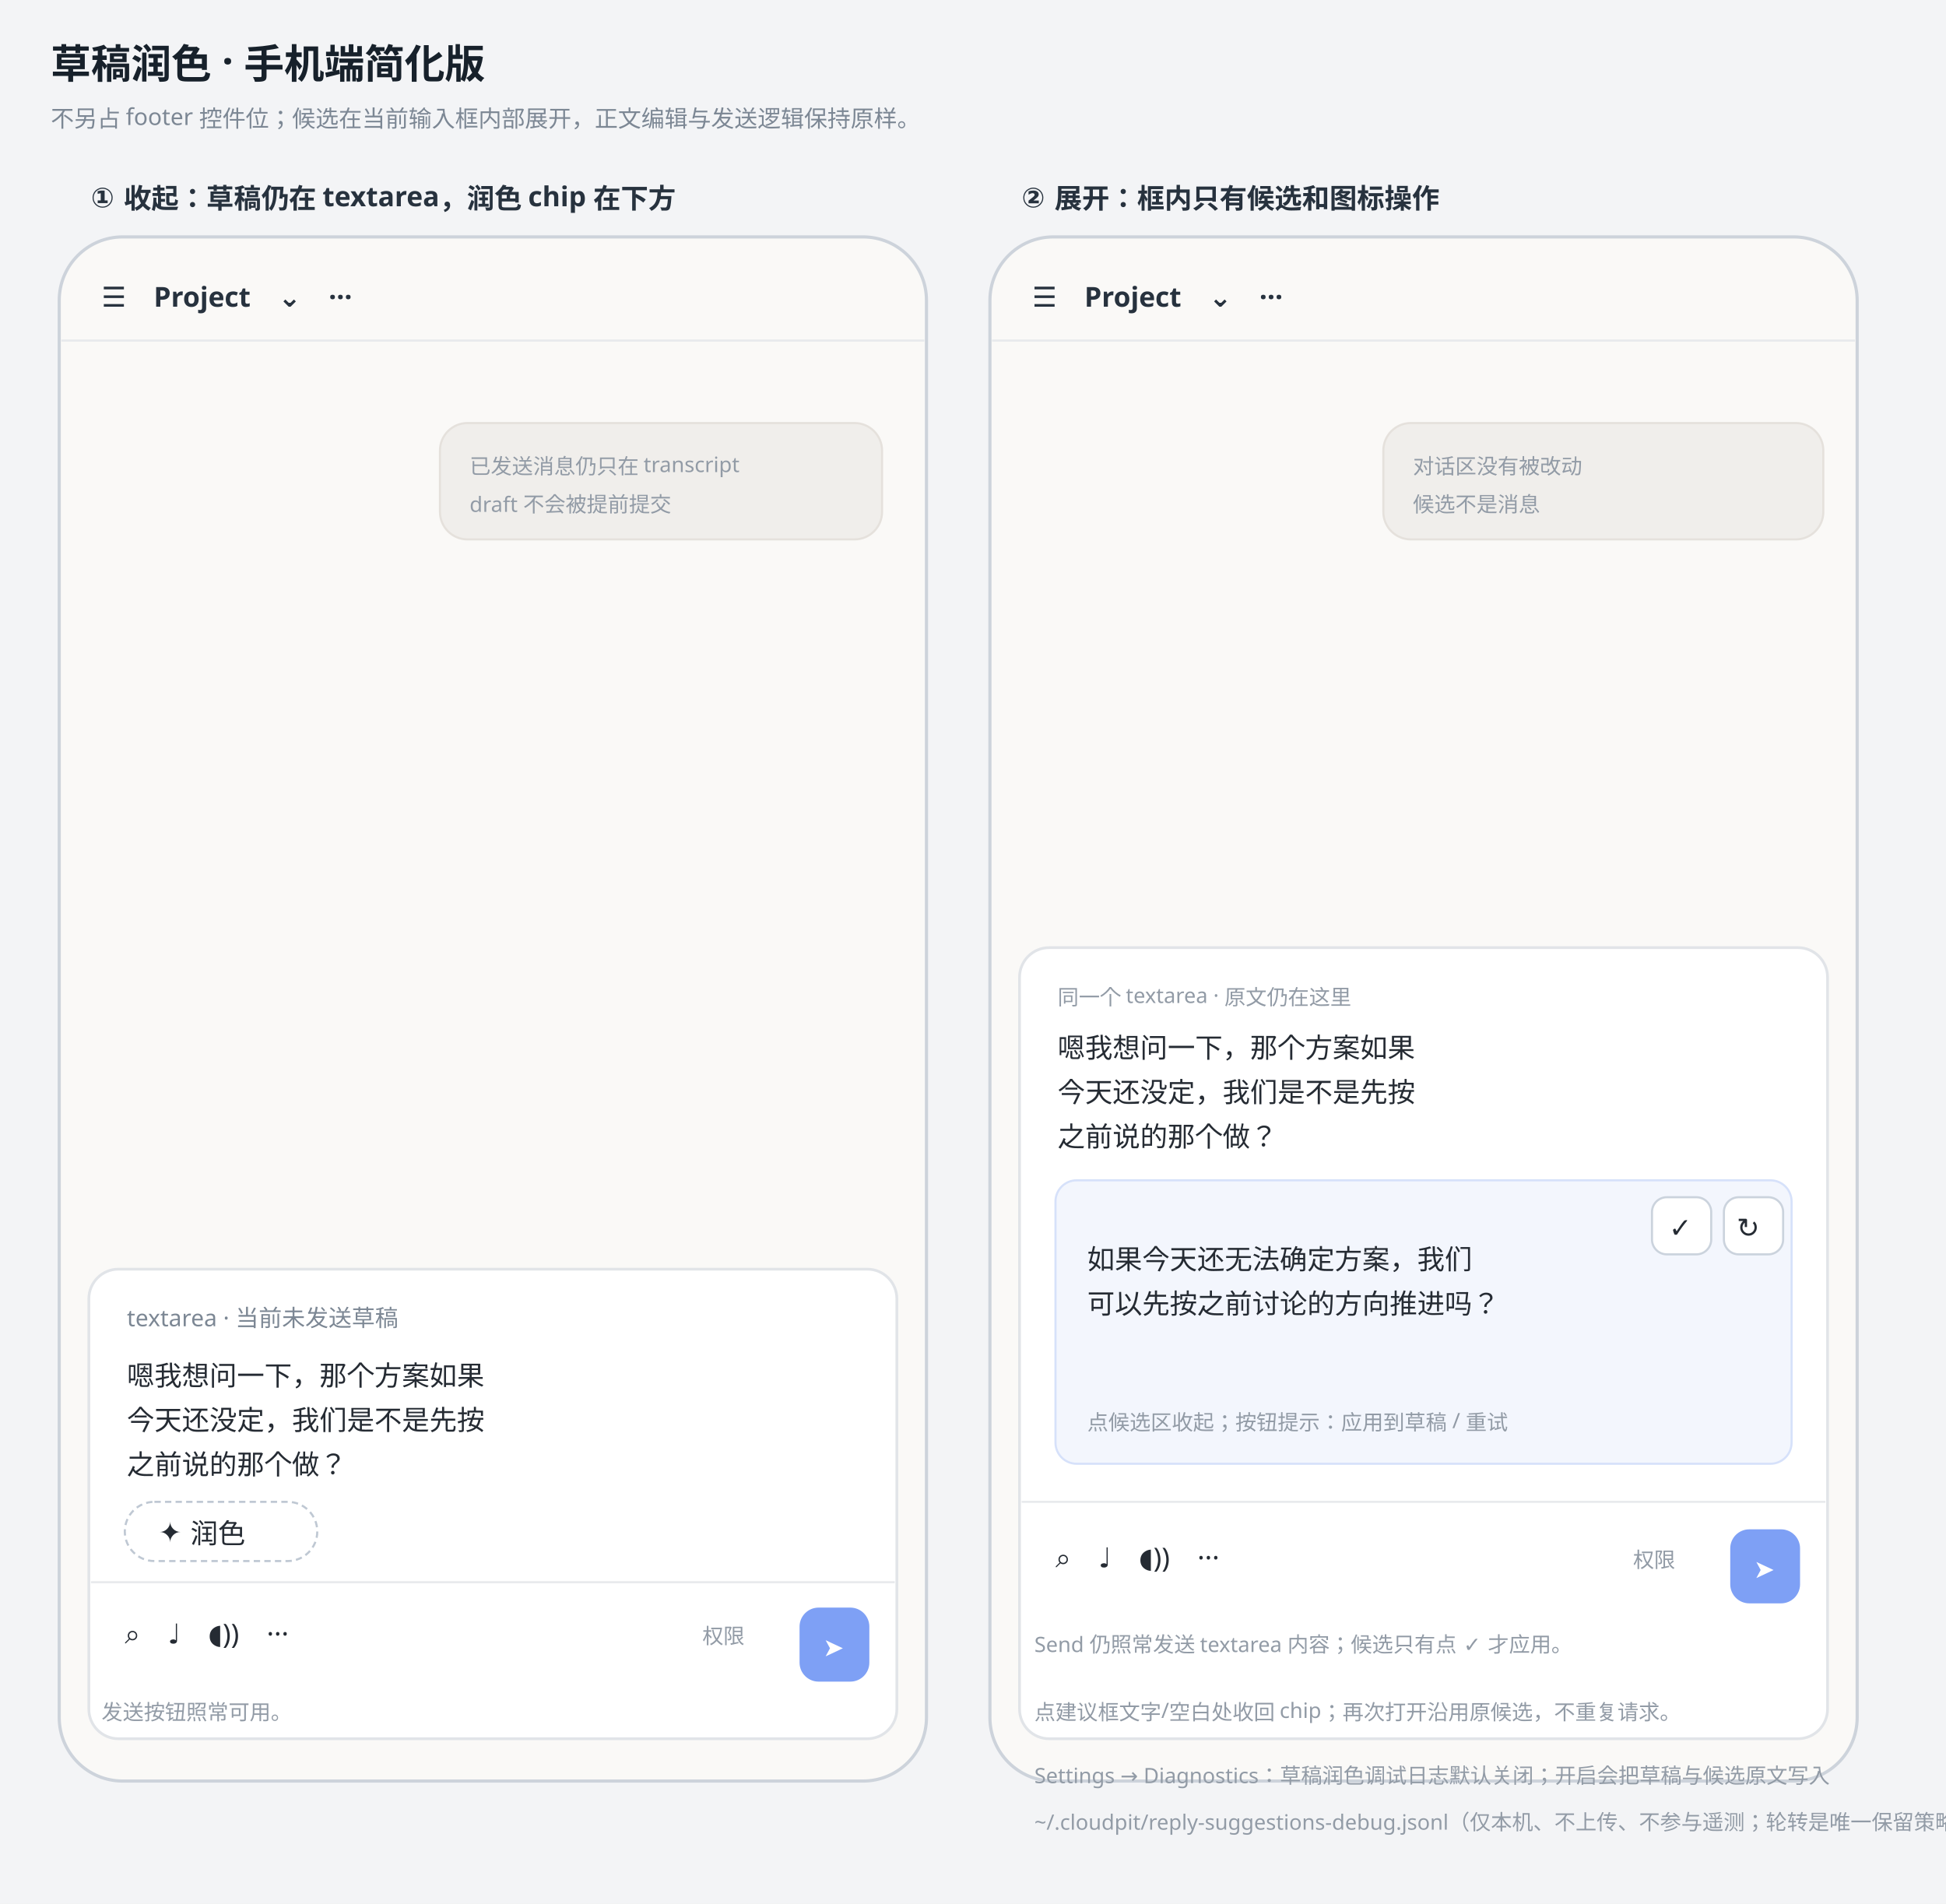
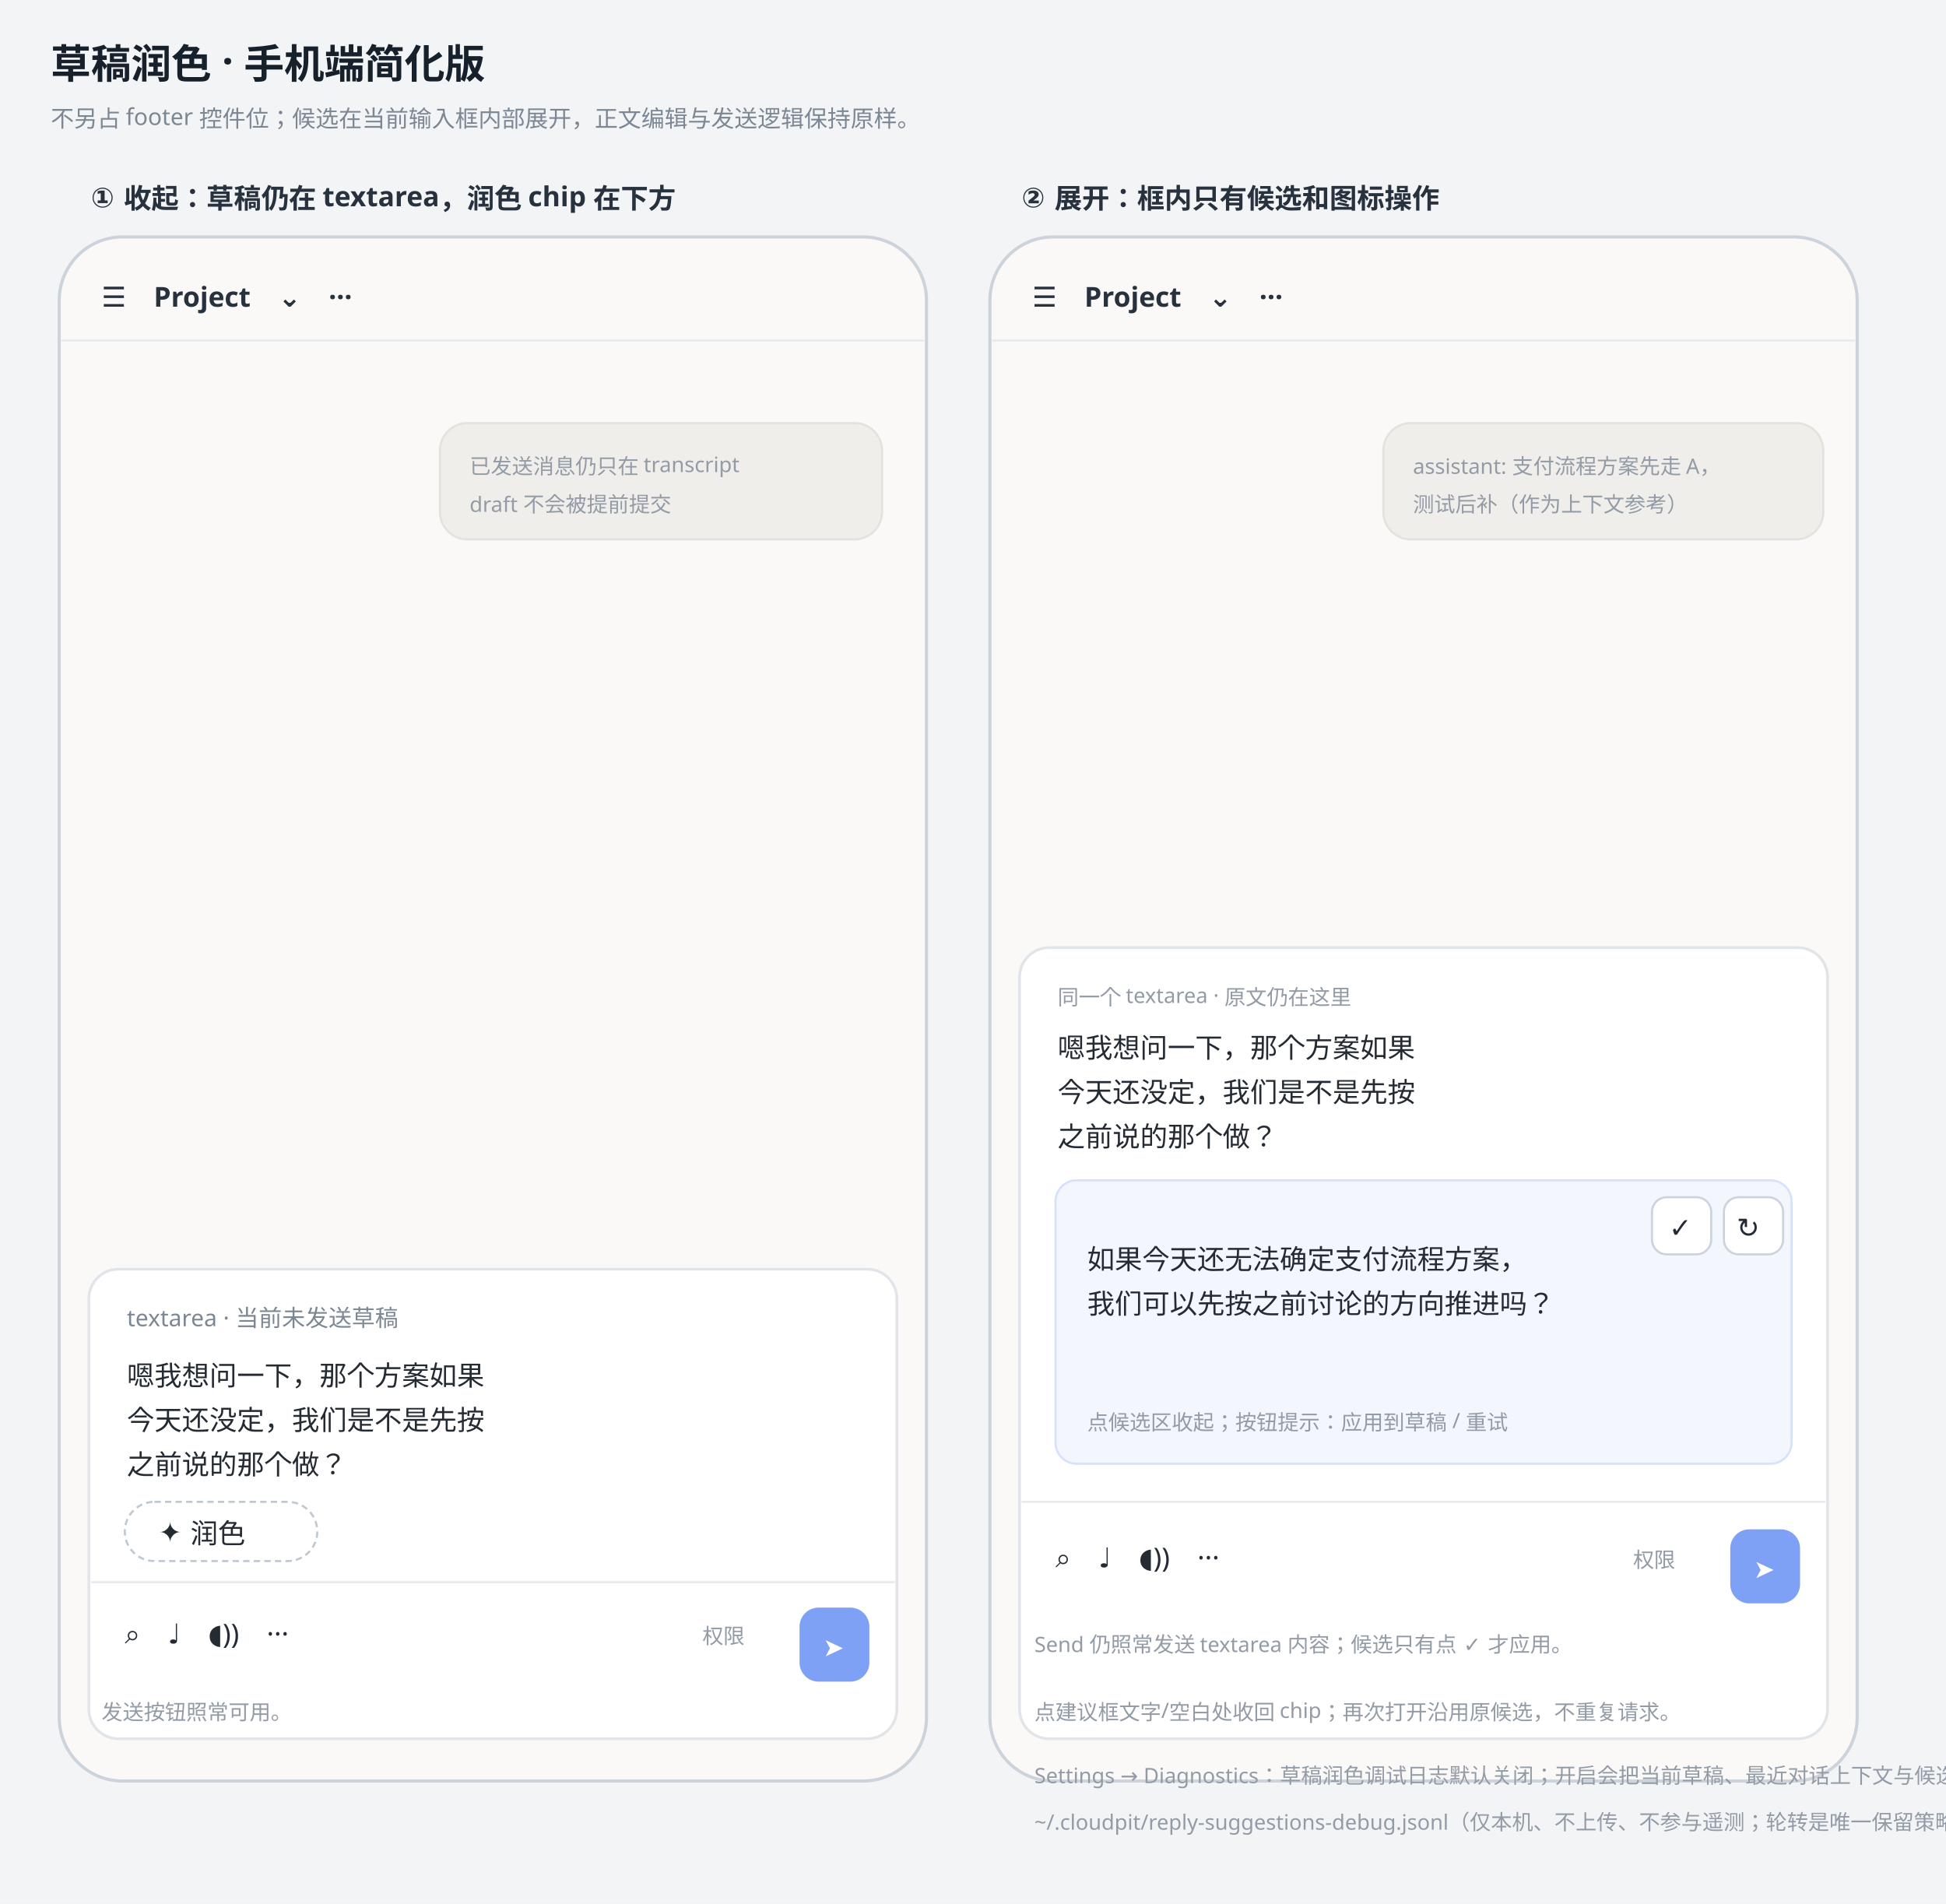
<svg xmlns="http://www.w3.org/2000/svg" width="920" height="900" viewBox="0 0 920 900" role="img" aria-labelledby="title desc">
  <defs>
    <style>
.bg{fill:#f3f4f6}.screen{fill:#faf9f7;stroke:#cdd3db;stroke-width:1.5}.ink{fill:#252b33;font:13px system-ui,sans-serif}.muted{fill:#7c8794;font:11px system-ui,sans-serif}.tiny{fill:#929ba6;font:10px system-ui,sans-serif}.title{fill:#17212b;font:bold 19px system-ui,sans-serif}.h{fill:#27323e;font:bold 13px system-ui,sans-serif}.message{fill:#f0eeeb;stroke:#e5e1dc;stroke-width:1}.composer{fill:#fff;stroke:#e1e4e8;stroke-width:1.3}.chip{fill:#fff;stroke:#bfc8d3;stroke-width:1;stroke-dasharray:3 2}.candidate{fill:#f3f6fd;stroke:#d6e1fa;stroke-width:1}.primary{fill:#7ea0f5}.primaryText{fill:#fff;font:bold 12px system-ui,sans-serif}.iconButton{fill:#fff;stroke:#cbd3dd;stroke-width:1}.rule{stroke:#e8eaed;stroke-width:1}
</style>
  </defs>
  <rect class="bg" width="920" height="900" />
  <text x="24" y="37" class="title">草稿润色 · 手机端简化版</text>
  <text x="24" y="60" class="muted">不另占 footer 控件位；候选在当前输入框内部展开，正文编辑与发送逻辑保持原样。</text>
  <text x="43" y="98" class="h">① 收起：草稿仍在 textarea，润色 chip 在下方</text>
  <rect x="28" y="112" width="410" height="730" rx="30" class="screen" />
  <text x="48" y="145" class="h">☰　Project　⌄　···</text>
  <line x1="29" y1="161" x2="437" y2="161" class="rule" />
  <rect x="208" y="200" width="209" height="55" rx="13" class="message" />
  <text x="222" y="224" class="tiny">已发送消息仍只在 transcript</text>
  <text x="222" y="242" class="tiny">draft 不会被提前提交</text>
  <rect x="42" y="600" width="382" height="222" rx="14" class="composer" />
  <text x="60" y="627" class="muted">textarea · 当前未发送草稿</text>
  <text x="60" y="655" class="ink">嗯我想问一下，那个方案如果</text>
  <text x="60" y="676" class="ink">今天还没定，我们是不是先按</text>
  <text x="60" y="697" class="ink">之前说的那个做？</text>
  <rect x="59" y="710" width="91" height="28" rx="14" class="chip" />
  <text x="75" y="729" class="ink">✦ 润色</text>
  <line x1="43" y1="748" x2="423" y2="748" class="rule" />
  <text x="59" y="777" class="ink">⌕　♩　◖))　···</text>
  <text x="332" y="777" class="tiny">权限</text>
  <rect x="378" y="760" width="33" height="35" rx="9" class="primary" />
  <text x="389" y="783" class="primaryText">➤</text>
  <text x="48" y="813" class="tiny">发送按钮照常可用。</text>
  <text x="483" y="98" class="h">② 展开：框内只有候选和图标操作</text>
  <rect x="468" y="112" width="410" height="730" rx="30" class="screen" />
  <text x="488" y="145" class="h">☰　Project　⌄　···</text>
  <line x1="469" y1="161" x2="877" y2="161" class="rule" />
  <rect x="654" y="200" width="208" height="55" rx="13" class="message" />
-   <text x="668" y="224" class="tiny">对话区没有被改动</text>
-   <text x="668" y="242" class="tiny">候选不是消息</text>
+   <text x="668" y="224" class="tiny">assistant: 支付流程方案先走 A，</text>
+   <text x="668" y="242" class="tiny">测试后补（作为上下文参考）</text>
  <rect x="482" y="448" width="382" height="374" rx="14" class="composer" />
  <text x="500" y="475" class="tiny">同一个 textarea · 原文仍在这里</text>
  <text x="500" y="500" class="ink">嗯我想问一下，那个方案如果</text>
  <text x="500" y="521" class="ink">今天还没定，我们是不是先按</text>
  <text x="500" y="542" class="ink">之前说的那个做？</text>
  <rect x="499" y="558" width="348" height="134" rx="10" class="candidate" />
  <rect x="781" y="566" width="28" height="27" rx="7" class="iconButton" />
  <text x="789" y="585" class="ink">✓</text>
  <rect x="815" y="566" width="28" height="27" rx="7" class="iconButton" />
  <text x="821" y="585" class="ink">↻</text>
-   <text x="514" y="600" class="ink">如果今天还无法确定方案，我们</text>
-   <text x="514" y="621" class="ink">可以先按之前讨论的方向推进吗？</text>
+   <text x="514" y="600" class="ink">如果今天还无法确定支付流程方案，</text>
+   <text x="514" y="621" class="ink">我们可以先按之前讨论的方向推进吗？</text>
  <text x="514" y="676" class="tiny">点候选区收起；按钮提示：应用到草稿 / 重试</text>
  <line x1="483" y1="710" x2="863" y2="710" class="rule" />
  <text x="499" y="741" class="ink">⌕　♩　◖))　···</text>
  <text x="772" y="741" class="tiny">权限</text>
  <rect x="818" y="723" width="33" height="35" rx="9" class="primary" />
  <text x="829" y="746" class="primaryText">➤</text>
  <text x="489" y="781" class="tiny">Send 仍照常发送 textarea 内容；候选只有点 ✓ 才应用。</text>
  <text x="489" y="813" class="tiny">点建议框文字/空白处收回 chip；再次打开沿用原候选，不重复请求。</text>
-   <text x="489" y="843" class="tiny">Settings → Diagnostics：草稿润色调试日志默认关闭；开启会把草稿与候选原文写入</text>
+   <text x="489" y="843" class="tiny">Settings → Diagnostics：草稿润色调试日志默认关闭；开启会把当前草稿、最近对话上下文与候选原文写入</text>
  <text x="489" y="865" class="tiny">~/.cloudpit/reply-suggestions-debug.jsonl（仅本机、不上传、不参与遥测；轮转是唯一保留策略）。</text>
</svg>
